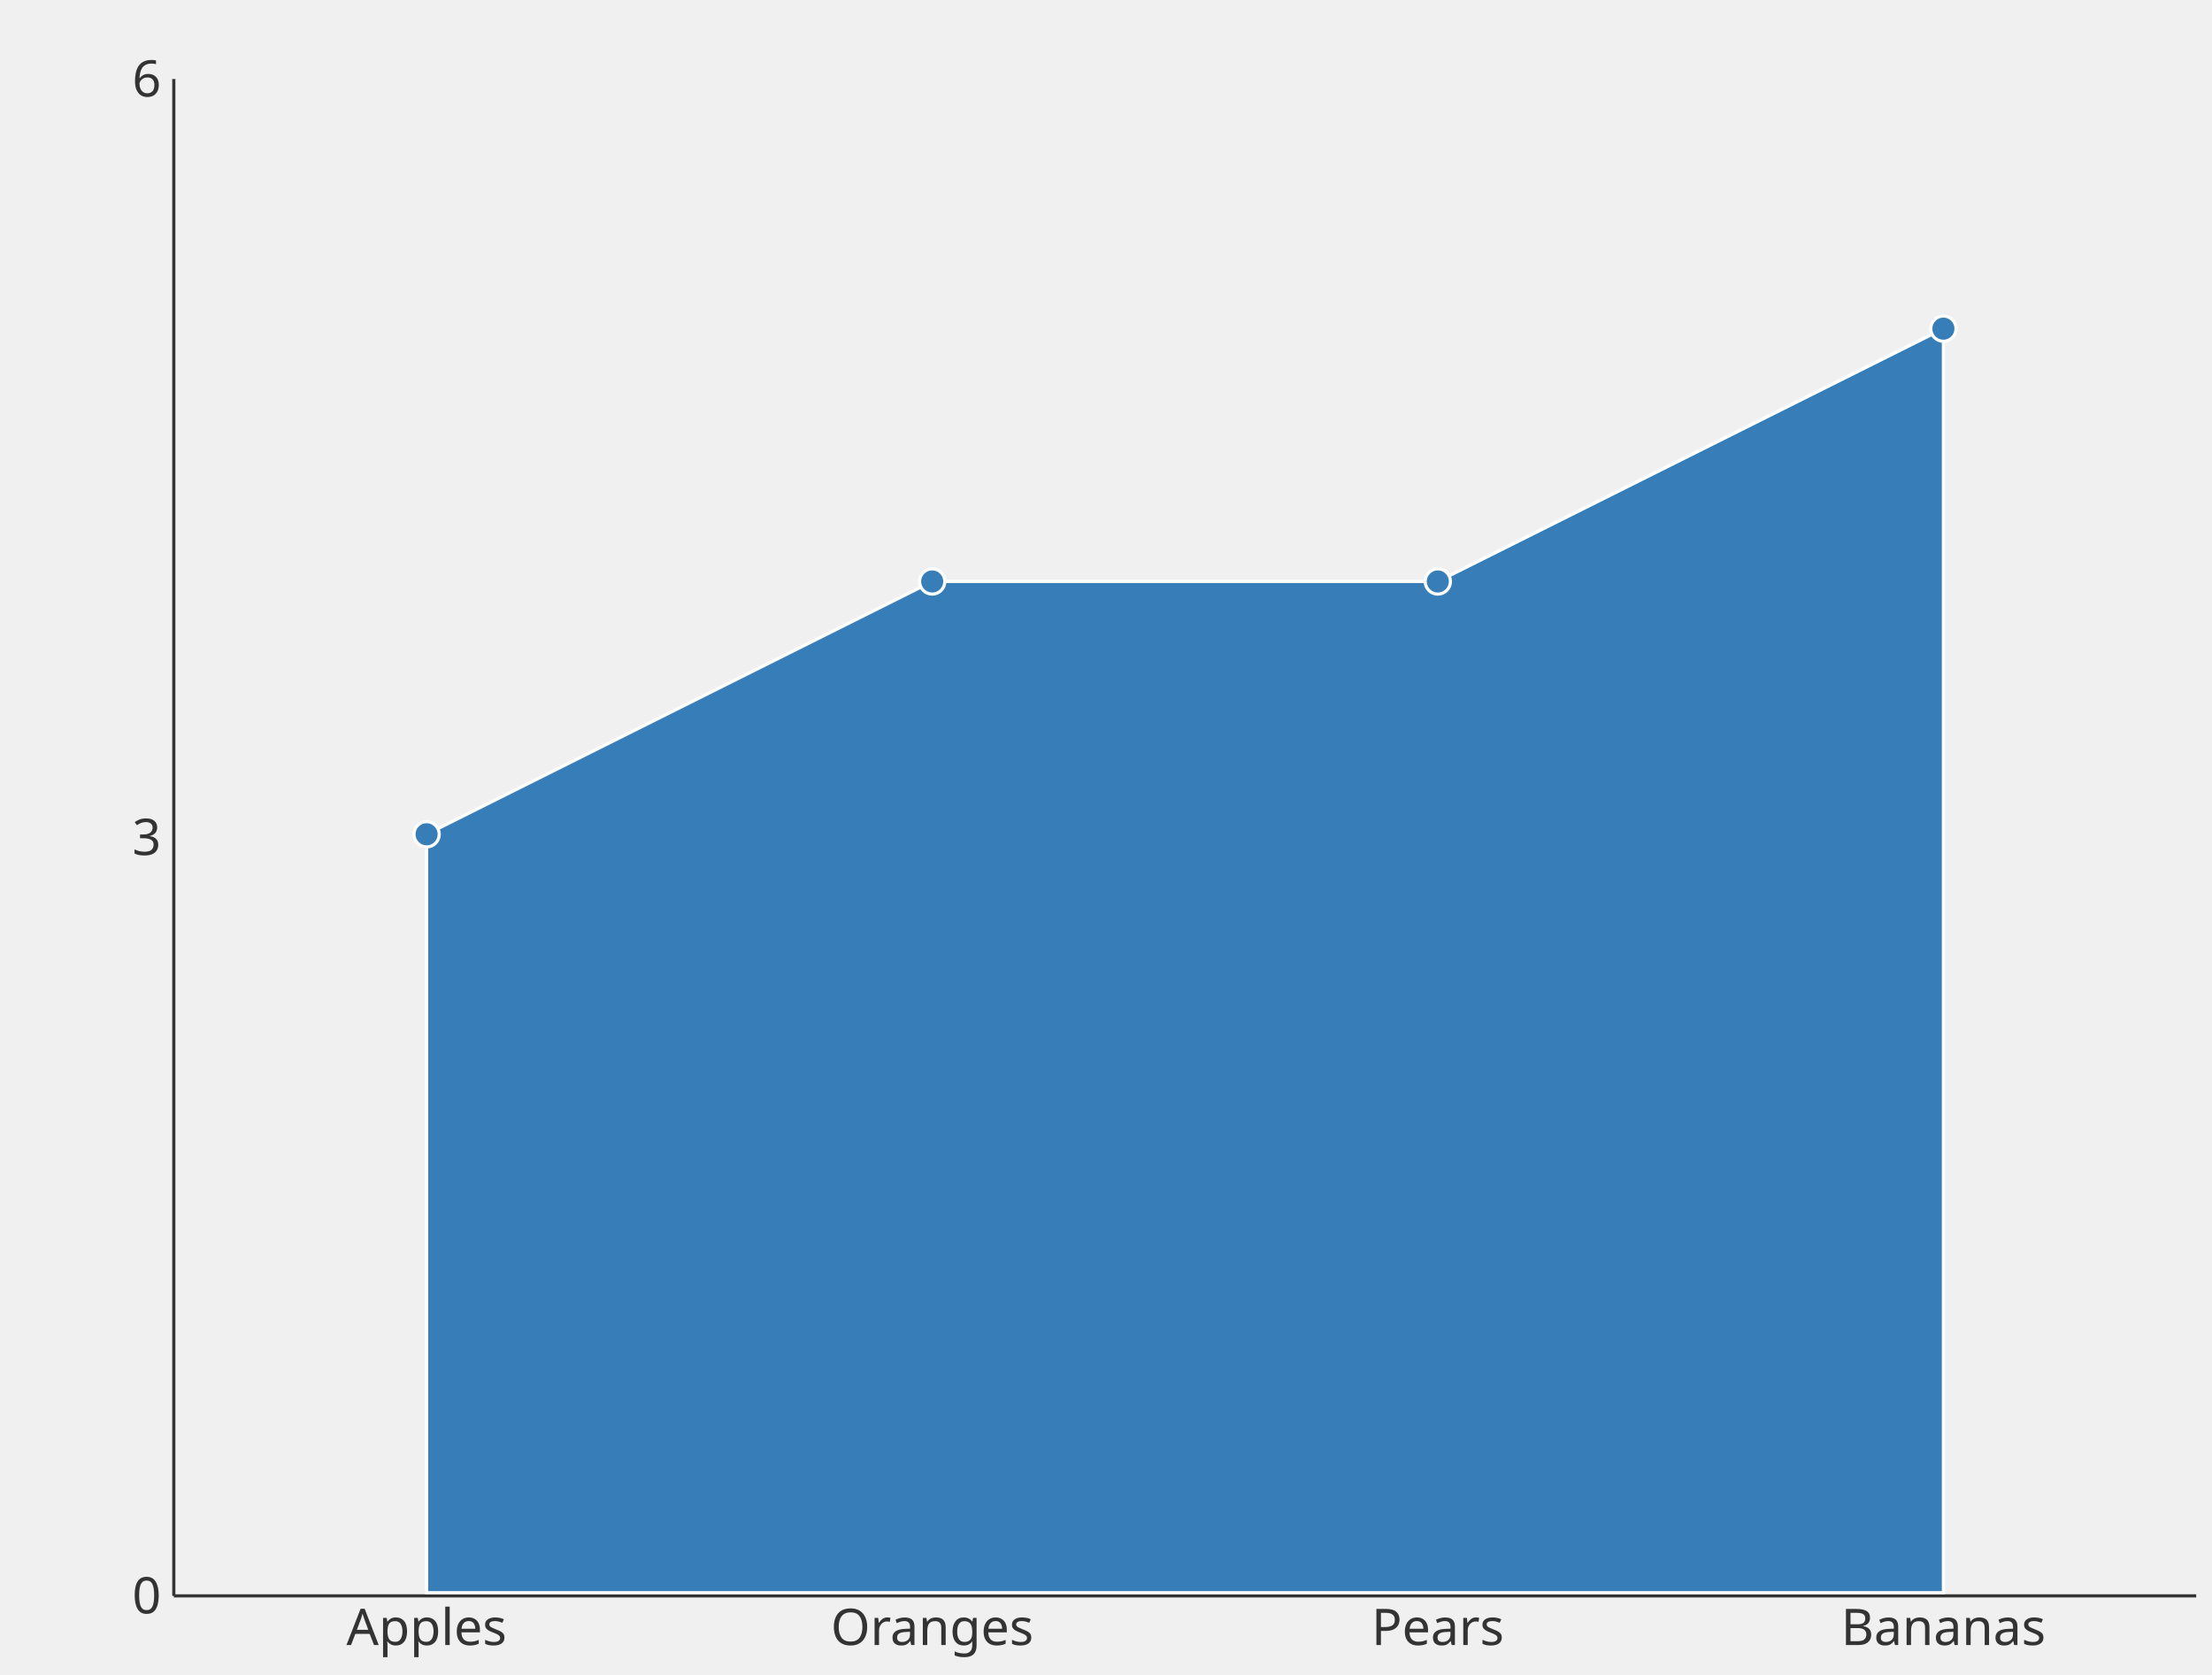
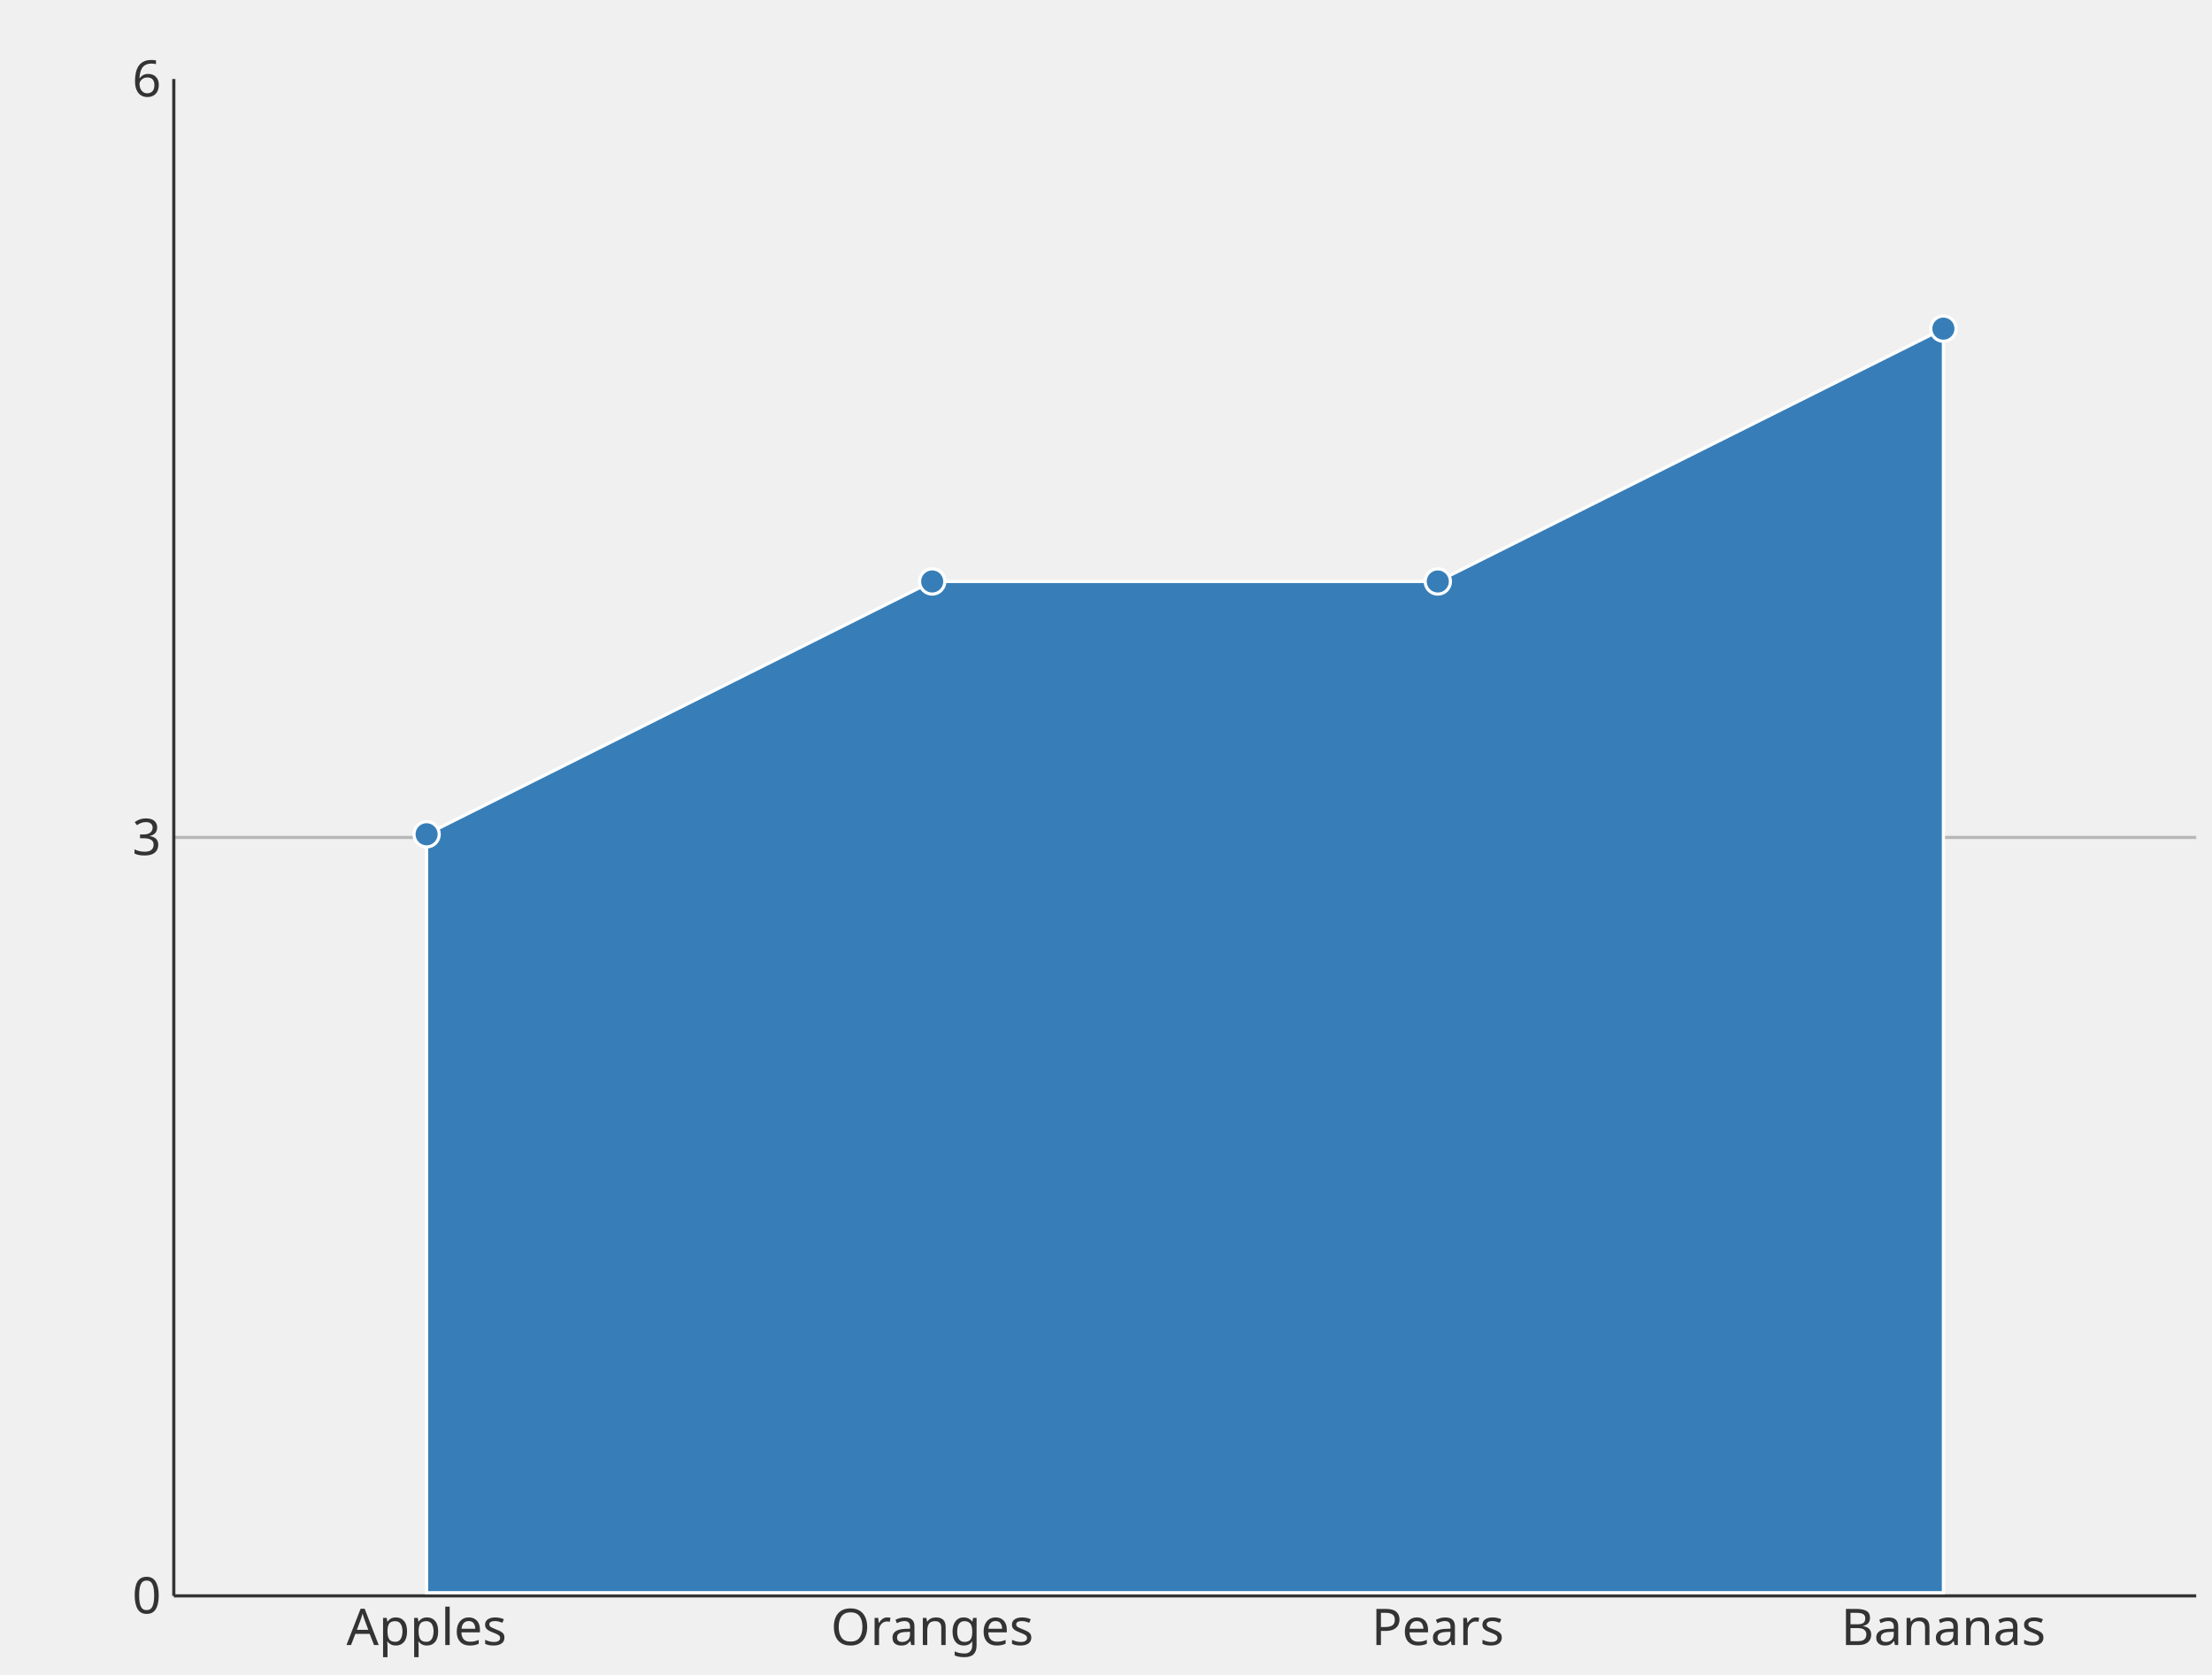
<svg xmlns="http://www.w3.org/2000/svg" font-family="sans-serif" font-size="16" viewBox="-55 -25 700 530">
  <style>
		@media (prefers-color-scheme: dark) {
			[fill="#333"] {fill: white}
			[stroke="#333"] {stroke: white}
		}
	</style>
  <g role="table">
    <line stroke="#333" x1="0" x2="0" y1="0" y2="480" />
    <line stroke="#333" x1="0" x2="640" y1="480" y2="480" />
+     <line opacity="0.3" stroke="#333" x1="0" x2="640" y1="240" y2="240" />
    <g aria-hidden="true">
      <text dominant-baseline="middle" fill="#333" text-anchor="end" x="-4" y="480">0</text>
      <text dominant-baseline="middle" fill="#333" text-anchor="end" x="-4" y="240">3</text>
      <text dominant-baseline="middle" fill="#333" text-anchor="end" x="-4" y="0">6</text>
    </g>
    <g role="row">
      <text dominant-baseline="middle" fill="#333" role="columnheader" text-anchor="middle" x="80" y="490">Apples</text>
      <text dominant-baseline="middle" fill="#333" role="columnheader" text-anchor="middle" x="240" y="490">Oranges</text>
      <text dominant-baseline="middle" fill="#333" role="columnheader" text-anchor="middle" x="400" y="490">Pears</text>
      <text dominant-baseline="middle" fill="#333" role="columnheader" text-anchor="middle" x="560" y="490">Bananas</text>
    </g>
    <polygon fill="#377eb8" points="80,239 240,159 400,159 560,79 560,479 400,479 240,479 80,479" stroke="white" />
    <g fill="#377eb8" role="row" stroke="white">
      <circle cx="80" cy="239" r="4" role="cell">
				</circle>
      <circle cx="240" cy="159" r="4" role="cell">
				</circle>
      <circle cx="400" cy="159" r="4" role="cell">
				</circle>
      <circle cx="560" cy="79" r="4" role="cell">
				</circle>
    </g>
  </g>
</svg>
